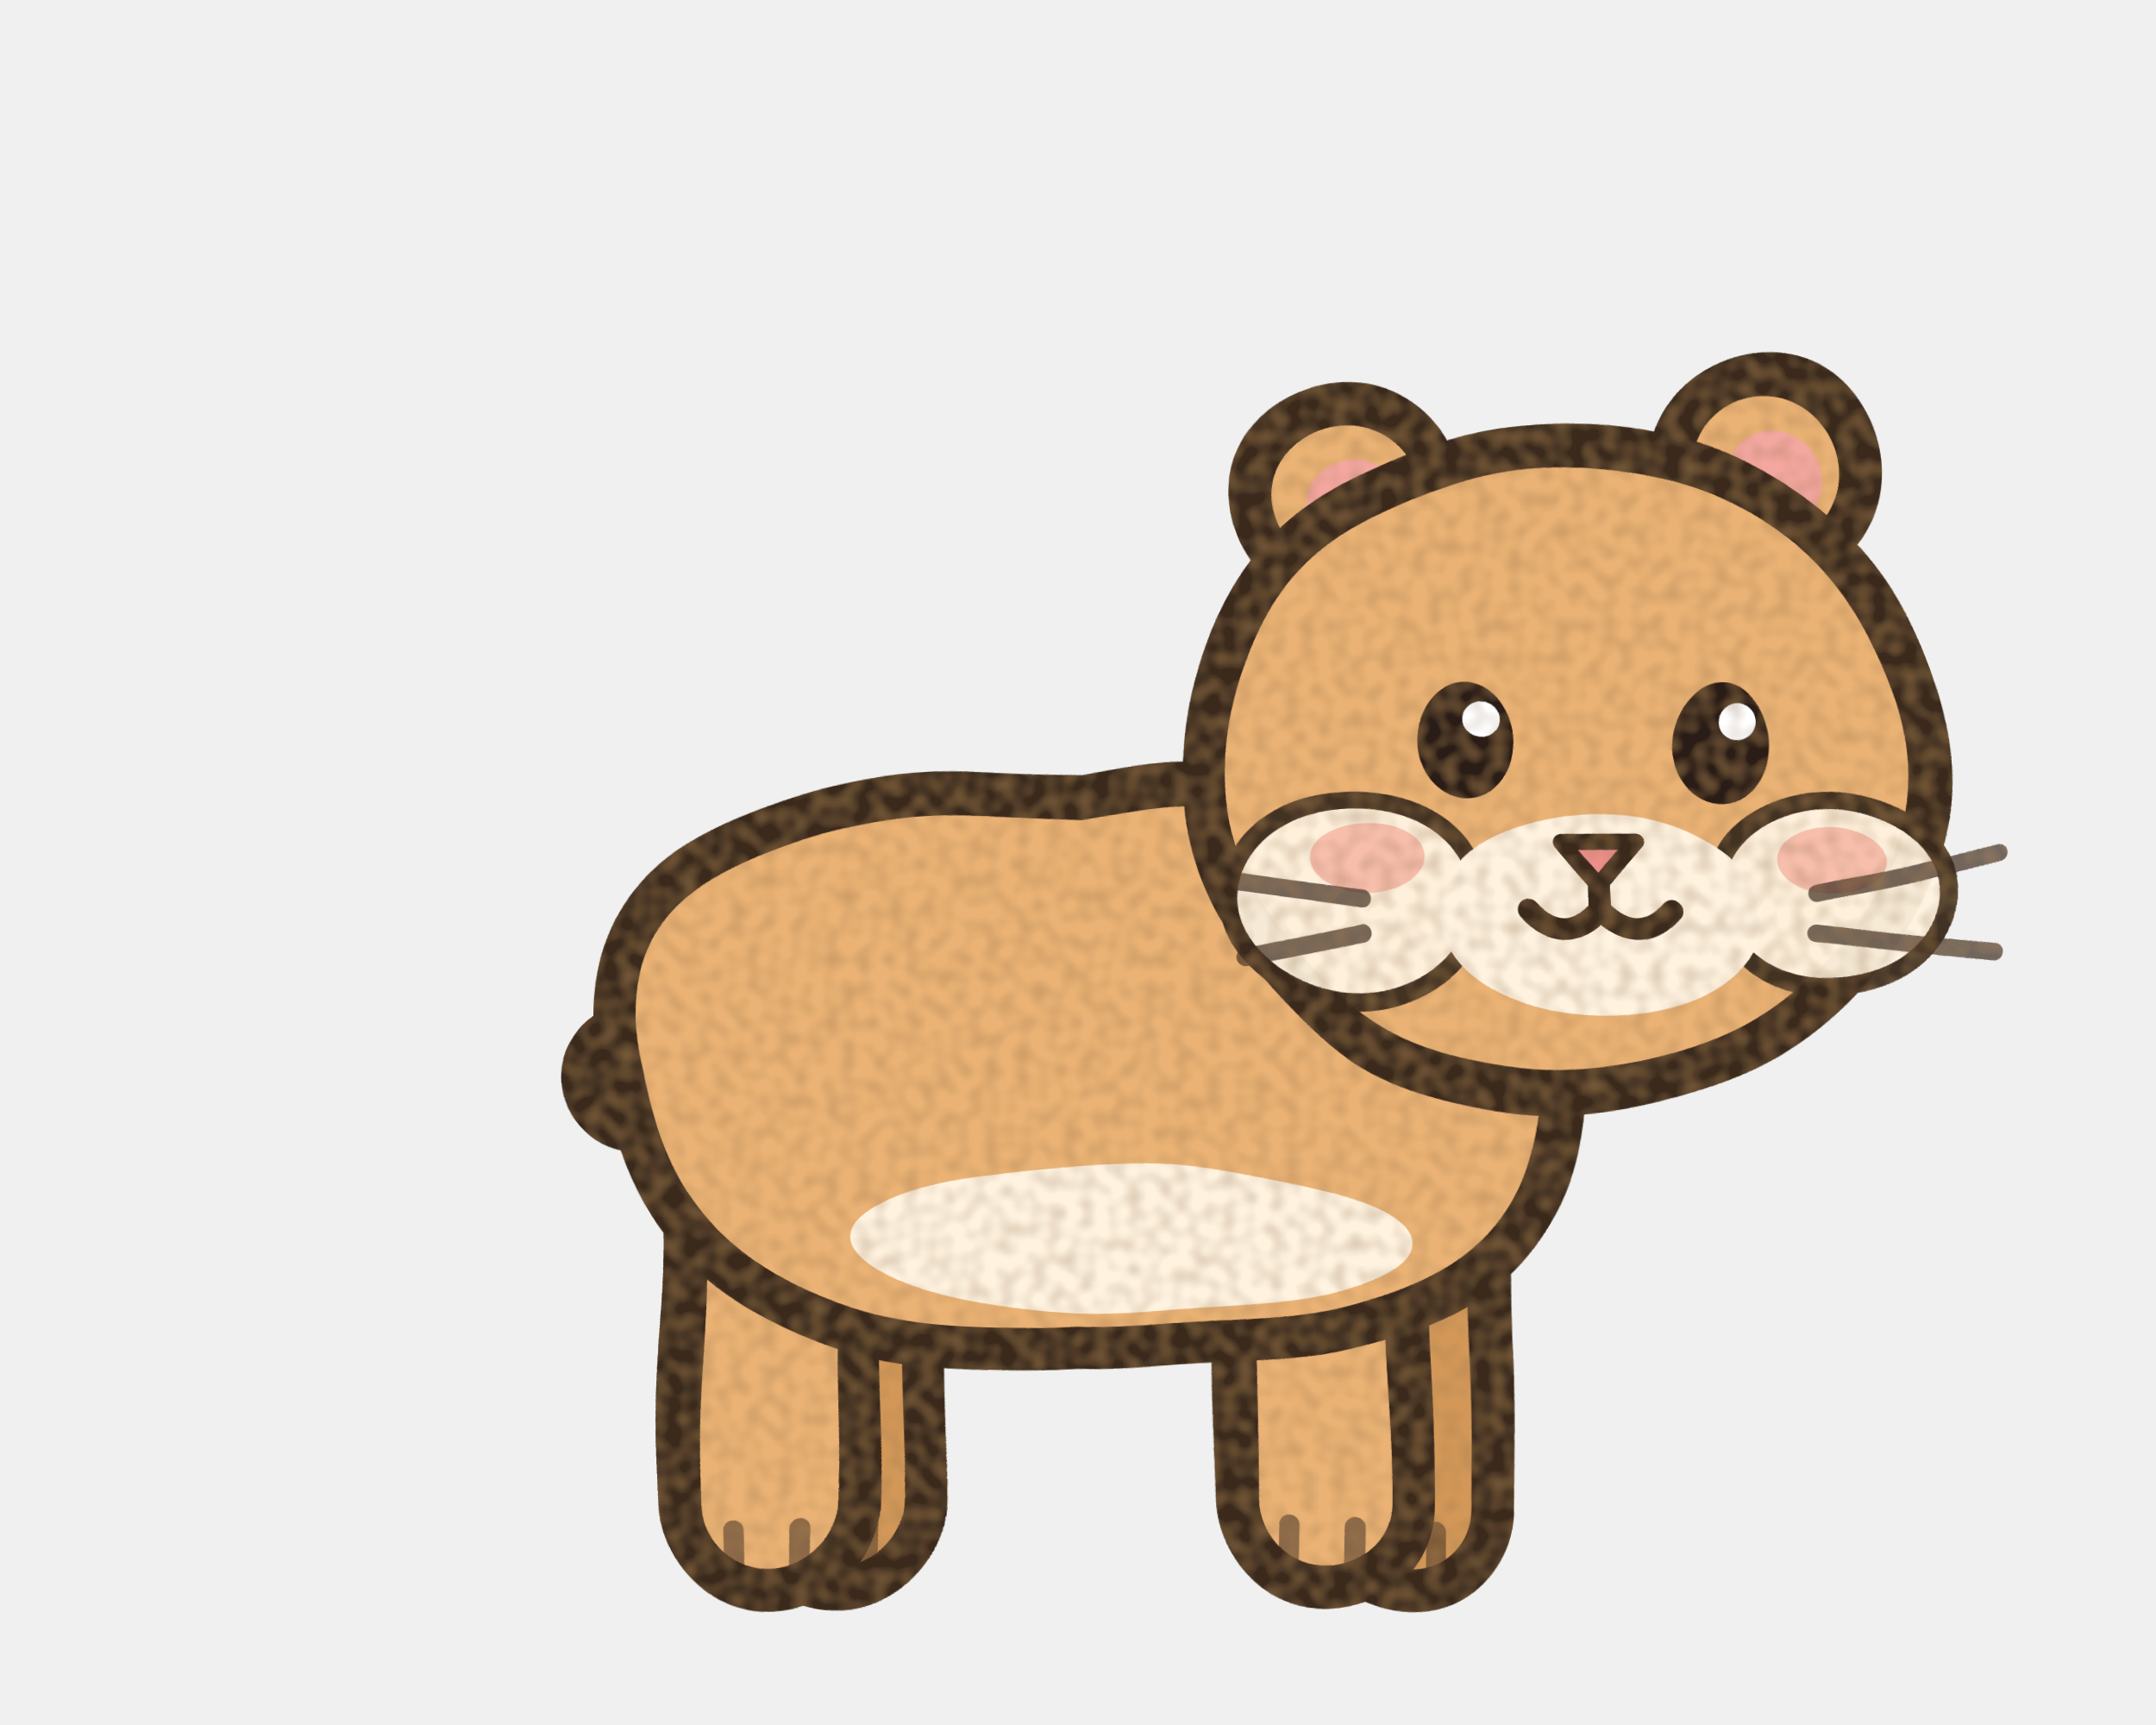
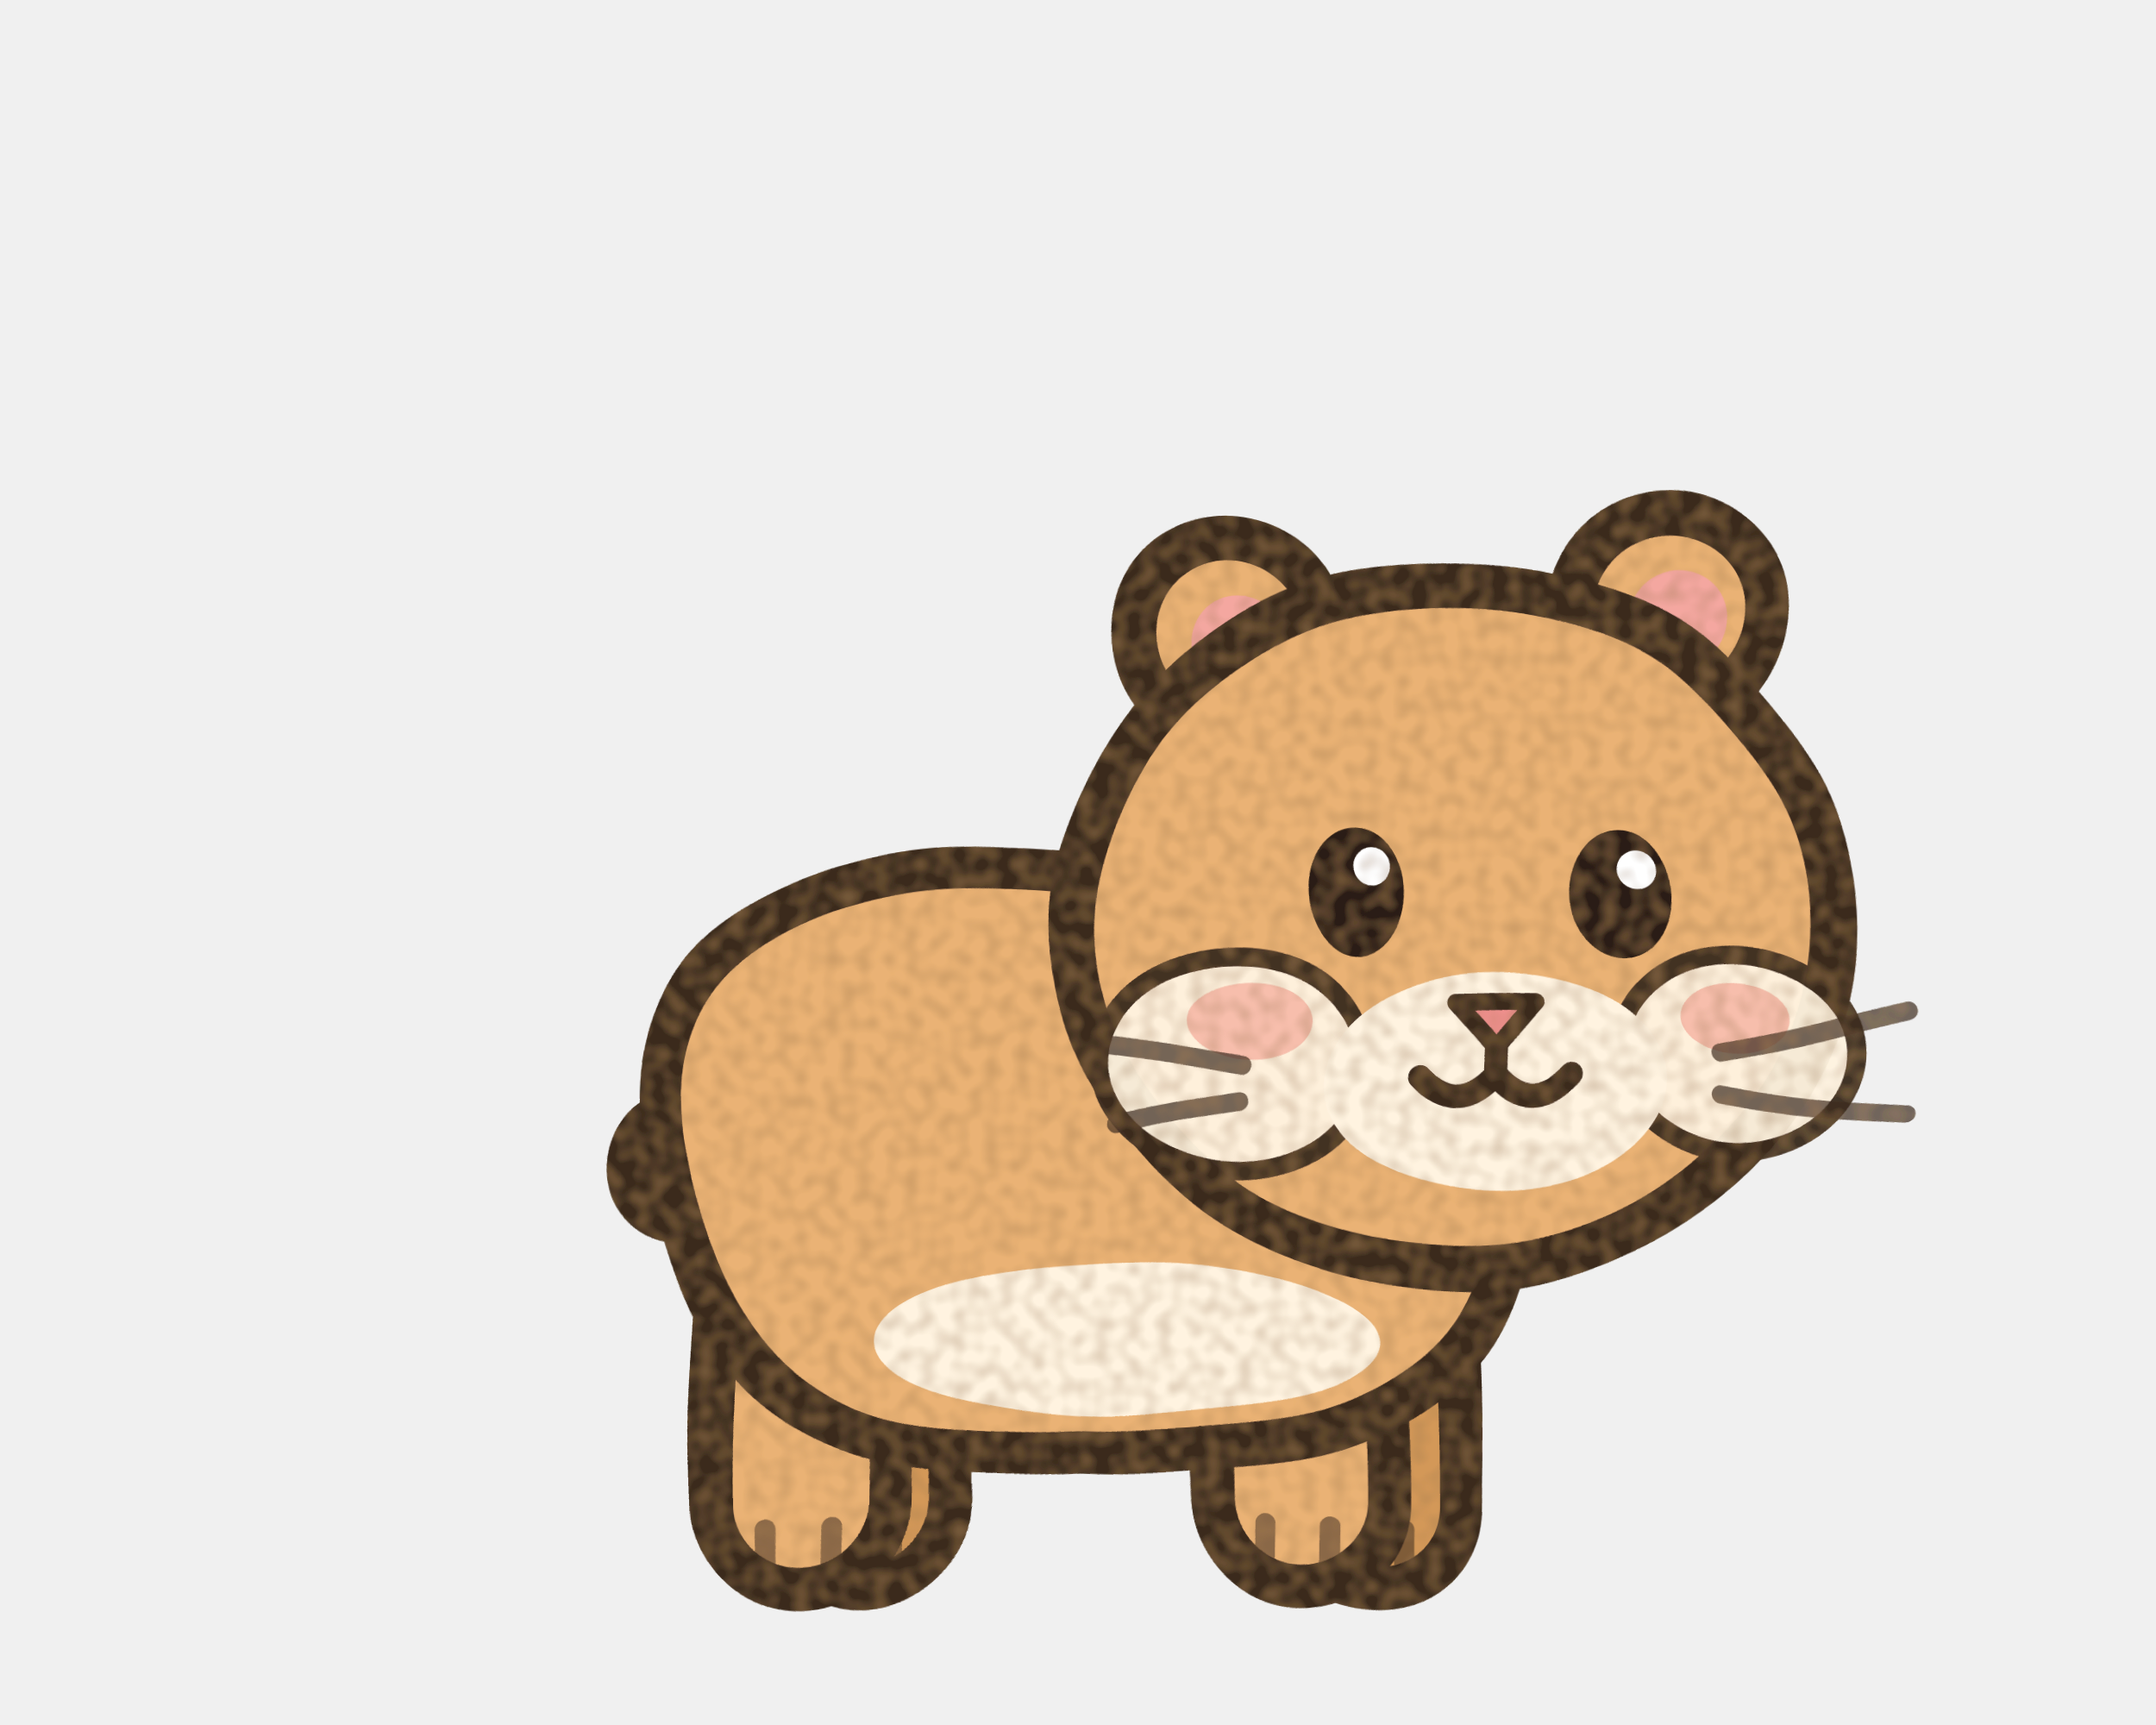
<svg xmlns="http://www.w3.org/2000/svg" width="160" height="128" viewBox="0 0 160 128">
  <defs>
    <filter id="crayon" filterUnits="userSpaceOnUse" x="0" y="0" width="160" height="128">
      <feTurbulence type="fractalNoise" baseFrequency="0.04" numOctaves="2" seed="7" result="wobble" />
      <feDisplacementMap in="SourceGraphic" in2="wobble" scale="2" xChannelSelector="R" yChannelSelector="G" result="drawn" />
      <feTurbulence type="fractalNoise" baseFrequency="0.85" numOctaves="1" seed="3" result="grain" />
      <feColorMatrix in="grain" type="matrix" values="0 0 0 0 0.36  0 0 0 0 0.2  0 0 0 0 0.08  0.9 0 0 0 -0.34" result="tint" />
      <feComposite in="tint" in2="drawn" operator="in" result="texture" />
      <feMerge>
        <feMergeNode in="drawn" />
        <feMergeNode in="texture" />
      </feMerge>
    </filter>
  </defs>
  <g filter="url(#crayon)">
    <clipPath id="body-portrait">
-       <path d="M46 80 C42 63 60 57 80 59 C101 57 117 64 116 80 C116 96 101 101 80 100 C60 101 49 96 46 80 Z" transform="translate(0 0) rotate(0 56 96) translate(80 100) scale(1 1) translate(-80 -100)" />
+       <path d="M46 80 C42 63 60 57 80 59 C101 57 117 64 116 80 C116 96 101 101 80 100 C60 101 49 96 46 80 Z" transform="translate(0 8) rotate(0 56 96) translate(80 100) scale(0.9 1.06) translate(-80 -100)" />
    </clipPath>
    <g transform="rotate(0 80 40)">
-       <g transform="translate(104 88) rotate(0)">
-         <rect x="-6.5" y="-6" width="13" height="36" rx="6.5" fill="#d39858" stroke="#3b2a1f" stroke-width="3.2" stroke-linejoin="round" stroke-linecap="round" />
-         <path d="M-2.6 29 v-3.6 M2.2 29 v-3.6" stroke="#3b2a1f" stroke-width="1.5" stroke-linecap="round" opacity=".55" />
+       <g transform="translate(101.6 95.28) rotate(0)">
+         <rect x="-6.5" y="-6" width="13" height="28.72" rx="6.5" fill="#d39858" stroke="#3b2a1f" stroke-width="3.2" stroke-linejoin="round" stroke-linecap="round" />
+         <path d="M-2.6 21.72 v-3.6 M2.2 21.72 v-3.6" stroke="#3b2a1f" stroke-width="1.5" stroke-linecap="round" opacity=".55" />
      </g>
-       <g transform="translate(62 88) rotate(0)">
-         <rect x="-6.5" y="-6" width="13" height="36" rx="6.5" fill="#d39858" stroke="#3b2a1f" stroke-width="3.2" stroke-linejoin="round" stroke-linecap="round" />
-         <path d="M-2.6 29 v-3.6 M2.2 29 v-3.6" stroke="#3b2a1f" stroke-width="1.5" stroke-linecap="round" opacity=".55" />
+       <g transform="translate(63.8 95.28) rotate(0)">
+         <rect x="-6.5" y="-6" width="13" height="28.72" rx="6.5" fill="#d39858" stroke="#3b2a1f" stroke-width="3.2" stroke-linejoin="round" stroke-linecap="round" />
+         <path d="M-2.6 21.72 v-3.6 M2.2 21.72 v-3.6" stroke="#3b2a1f" stroke-width="1.5" stroke-linecap="round" opacity=".55" />
      </g>
-       <circle cx="47" cy="80" r="4" fill="#f4c9a8" stroke="#3b2a1f" stroke-width="3.2" stroke-linejoin="round" stroke-linecap="round" />
-       <g transform="translate(57 90) rotate(0)">
-         <rect x="-6.5" y="-6" width="13" height="34" rx="6.5" fill="#eab275" stroke="#3b2a1f" stroke-width="3.2" stroke-linejoin="round" stroke-linecap="round" />
-         <path d="M-2.6 27 v-3.6 M2.2 27 v-3.6" stroke="#3b2a1f" stroke-width="1.5" stroke-linecap="round" opacity=".55" />
+       <circle cx="50.3" cy="86.8" r="4" fill="#f4c9a8" stroke="#3b2a1f" stroke-width="3.2" stroke-linejoin="round" stroke-linecap="round" />
+       <g transform="translate(59.3 97.4) rotate(0)">
+         <rect x="-6.5" y="-6" width="13" height="26.6" rx="6.5" fill="#eab275" stroke="#3b2a1f" stroke-width="3.2" stroke-linejoin="round" stroke-linecap="round" />
+         <path d="M-2.6 19.6 v-3.6 M2.2 19.6 v-3.6" stroke="#3b2a1f" stroke-width="1.5" stroke-linecap="round" opacity=".55" />
      </g>
-       <g transform="translate(98 90) rotate(0)">
-         <rect x="-6.5" y="-6" width="13" height="34" rx="6.5" fill="#eab275" stroke="#3b2a1f" stroke-width="3.2" stroke-linejoin="round" stroke-linecap="round" />
-         <path d="M-2.6 27 v-3.6 M2.2 27 v-3.6" stroke="#3b2a1f" stroke-width="1.5" stroke-linecap="round" opacity=".55" />
+       <g transform="translate(96.2 97.4) rotate(0)">
+         <rect x="-6.5" y="-6" width="13" height="26.6" rx="6.5" fill="#eab275" stroke="#3b2a1f" stroke-width="3.2" stroke-linejoin="round" stroke-linecap="round" />
+         <path d="M-2.6 19.6 v-3.6 M2.2 19.6 v-3.6" stroke="#3b2a1f" stroke-width="1.5" stroke-linecap="round" opacity=".55" />
      </g>
-       <g transform="translate(0 0) rotate(0 56 96) translate(80 100) scale(1 1) translate(-80 -100)" />
-       <path d="M46 80 C42 63 60 57 80 59 C101 57 117 64 116 80 C116 96 101 101 80 100 C60 101 49 96 46 80 Z" transform="translate(0 0) rotate(0 56 96) translate(80 100) scale(1 1) translate(-80 -100)" fill="#eab275" stroke="#3b2a1f" stroke-width="3.2" stroke-linejoin="round" stroke-linecap="round" vector-effect="non-scaling-stroke" />
-       <g transform="translate(0 0) rotate(0 56 96) translate(80 100) scale(1 1) translate(-80 -100)">
+       <g transform="translate(0 8) rotate(0 56 96) translate(80 100) scale(0.9 1.06) translate(-80 -100)" />
+       <path d="M46 80 C42 63 60 57 80 59 C101 57 117 64 116 80 C116 96 101 101 80 100 C60 101 49 96 46 80 Z" transform="translate(0 8) rotate(0 56 96) translate(80 100) scale(0.9 1.06) translate(-80 -100)" fill="#eab275" stroke="#3b2a1f" stroke-width="3.2" stroke-linejoin="round" stroke-linecap="round" vector-effect="non-scaling-stroke" />
+       <g transform="translate(0 8) rotate(0 56 96) translate(80 100) scale(0.9 1.06) translate(-80 -100)">
        <ellipse cx="84" cy="92" rx="21" ry="5.5" fill="#fff3e0" />
      </g>
-       <g transform="translate(0 0) rotate(0 112 70)">
+       <g transform="translate(-8.6 12.2) rotate(0 112 70) translate(106 70) scale(1.05) translate(-106 -70)">
        <g transform="rotate(0 104 41)">
          <circle cx="100" cy="37" r="7" fill="#eab275" stroke="#3b2a1f" stroke-width="3.2" stroke-linejoin="round" stroke-linecap="round" />
          <circle cx="100.6" cy="37.6" r="3.5" fill="#f4a7a0" />
        </g>
        <g transform="rotate(0 126 38)">
          <circle cx="131" cy="35" r="7" fill="#eab275" stroke="#3b2a1f" stroke-width="3.2" stroke-linejoin="round" stroke-linecap="round" />
          <circle cx="131.6" cy="35.6" r="3.5" fill="#f4a7a0" />
        </g>
        <ellipse cx="116" cy="57" rx="27" ry="24" fill="#eab275" stroke="#3b2a1f" stroke-width="3.2" stroke-linejoin="round" stroke-linecap="round" />
        <g transform="translate(0 0)">
          <ellipse cx="100.5" cy="67" rx="9.5" ry="7.4" fill="#fff3e0" stroke="#3b2a1f" stroke-width="1.3" opacity=".95" />
          <ellipse cx="136" cy="66" rx="8.5" ry="7" fill="#fff3e0" stroke="#3b2a1f" stroke-width="1.3" opacity=".95" />
          <ellipse cx="119" cy="68" rx="12" ry="7.5" fill="#fff3e0" />
          <ellipse cx="109" cy="55" rx="3.5" ry="4.5" fill="#2b1d14" />
          <circle cx="110.2" cy="53.3" r="1.35" fill="#fff" />
          <ellipse cx="128" cy="55" rx="3.5" ry="4.5" fill="#2b1d14" />
          <circle cx="129.2" cy="53.3" r="1.35" fill="#fff" />
          <path d="M116.2 62.6 h5.6 l-2.8 3.2 z" fill="#ee8f8c" stroke="#3b2a1f" stroke-width="1.2" stroke-linejoin="round" />
          <path d="M119 65.8 v1.8 M119 67.6 q-2.6 2.8 -5.2 0 M119 67.6 q2.6 2.8 5.2 0" fill="none" stroke="#3b2a1f" stroke-width="1.6" stroke-linecap="round" />
          <ellipse cx="101.5" cy="64" rx="4.4" ry="2.6" fill="#f08c7d" opacity="0.5" />
          <ellipse cx="136" cy="63.5" rx="4" ry="2.5" fill="#f08c7d" opacity="0.5" />
          <path d="M135 66 l13 -3 M135 69 l13 1.5 M101 67 l-11 -1.5 M101 69.5 l-8.8 1.8" stroke="#3b2a1f" stroke-width="1.3" stroke-linecap="round" opacity=".7" />
        </g>
      </g>
    </g>
  </g>
</svg>
